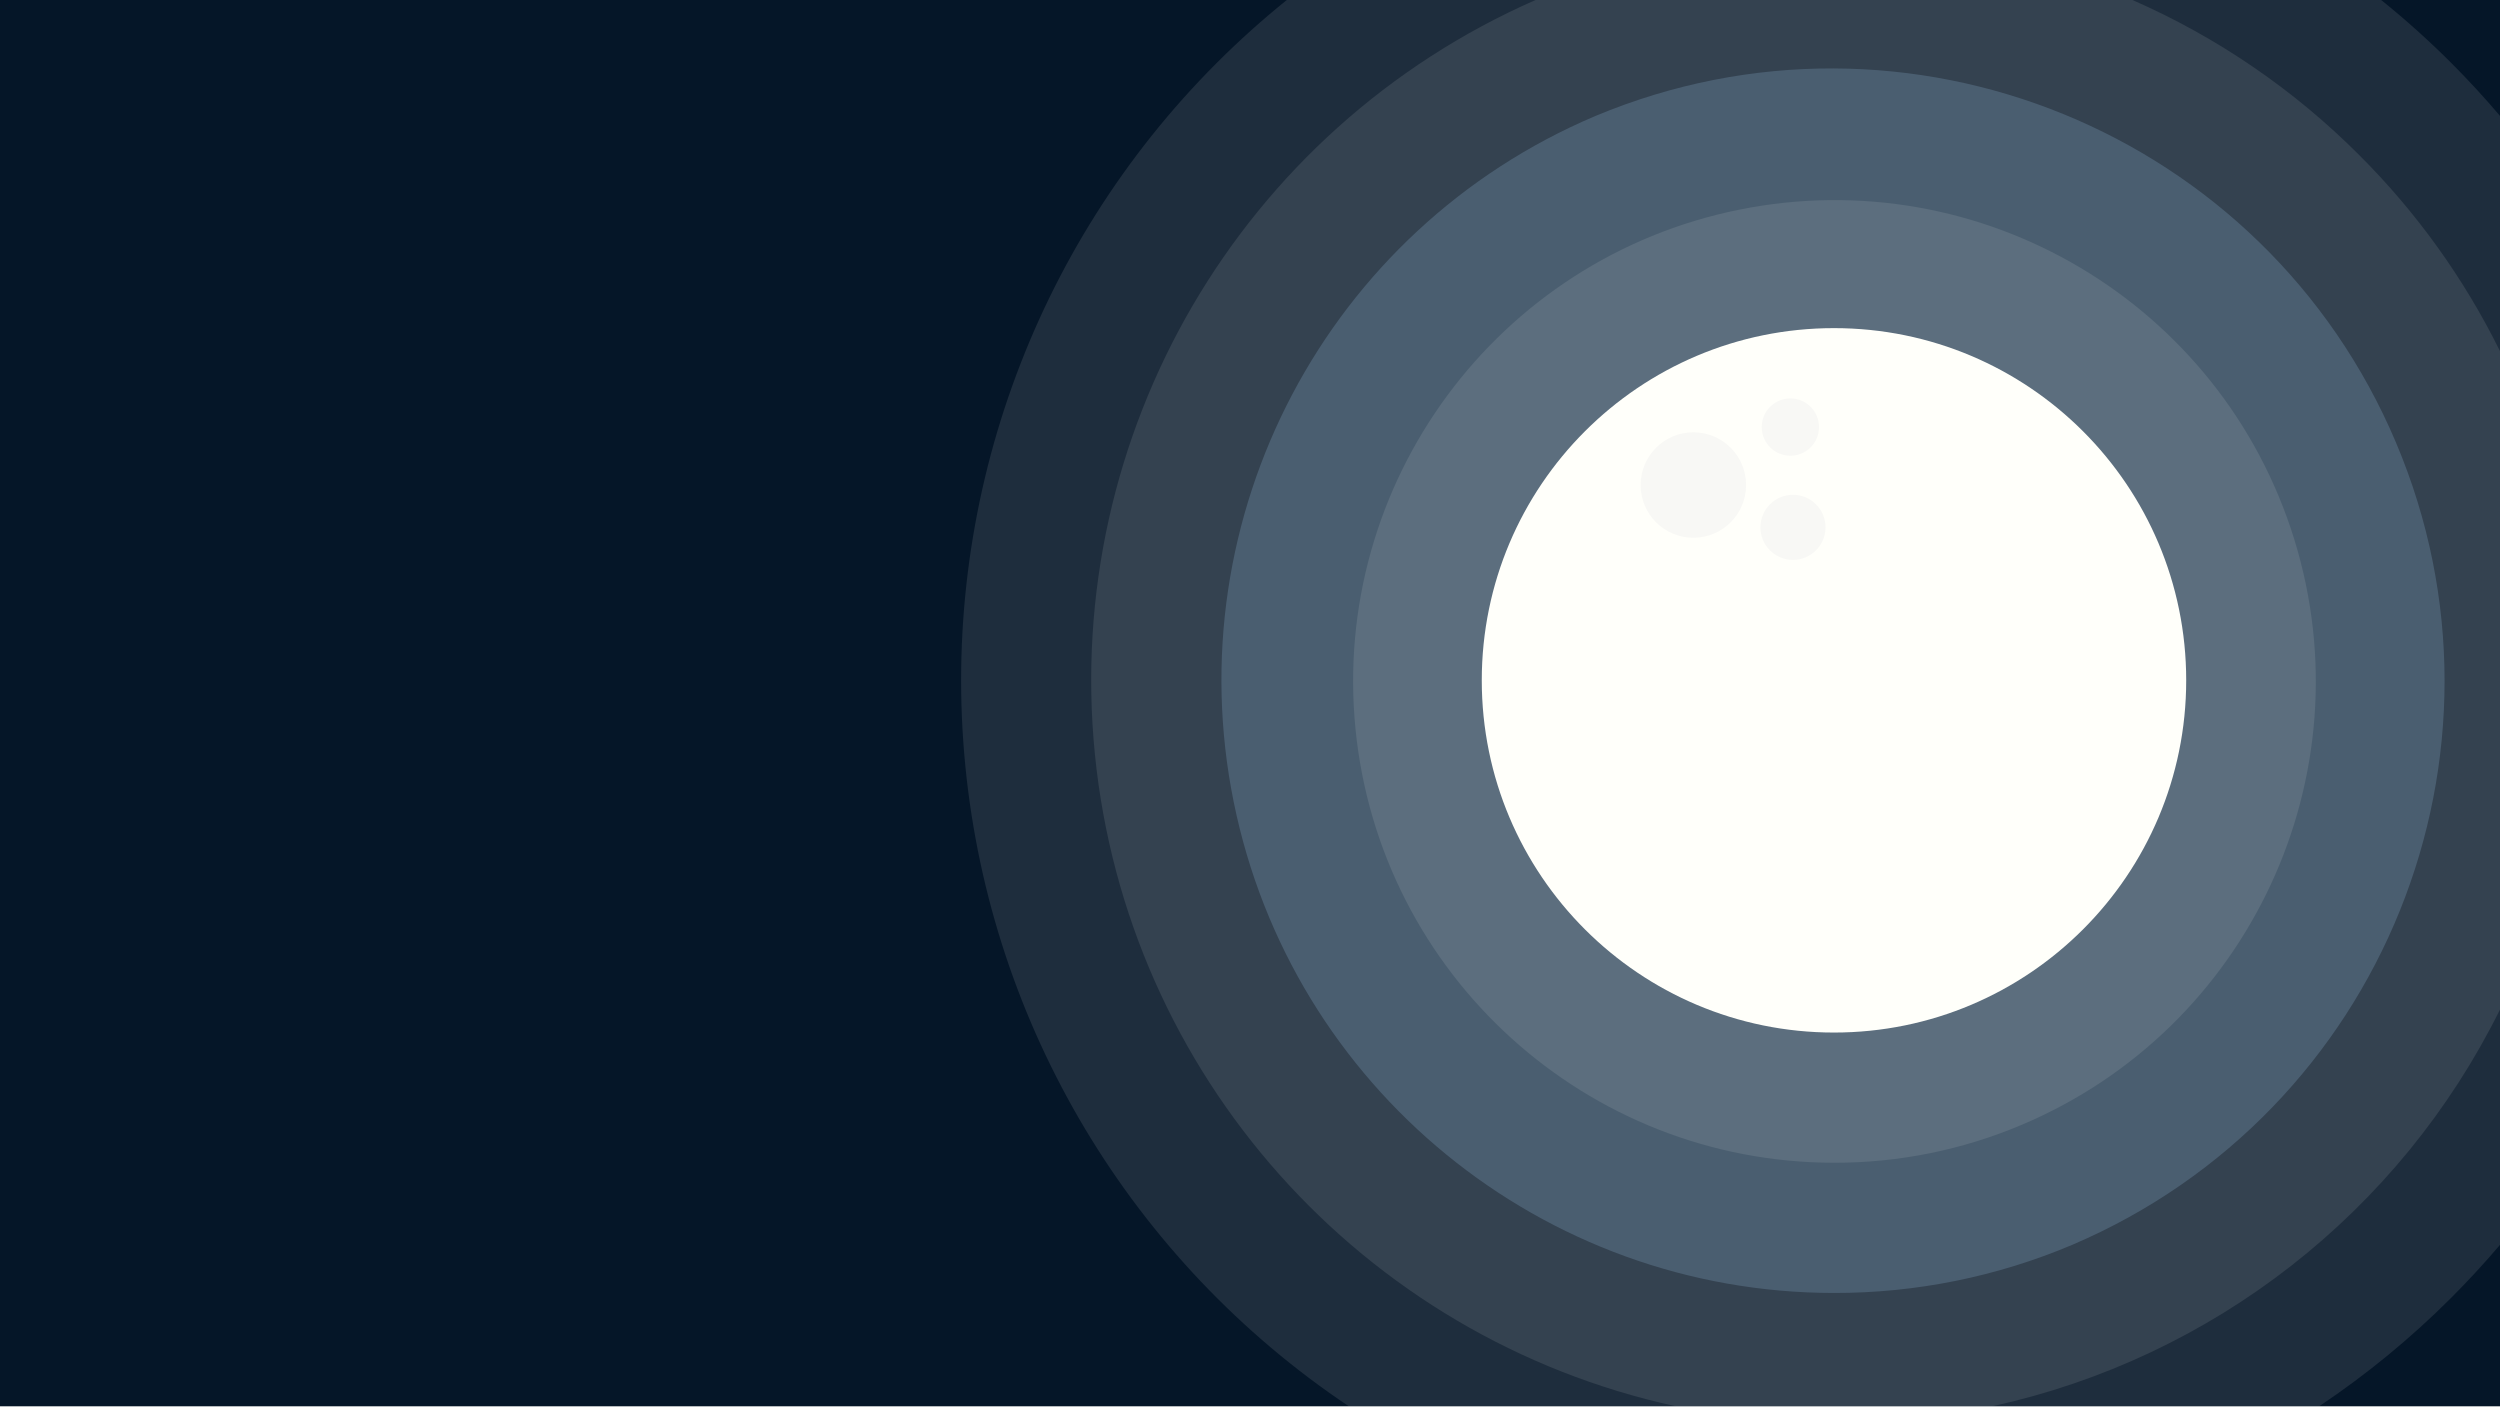
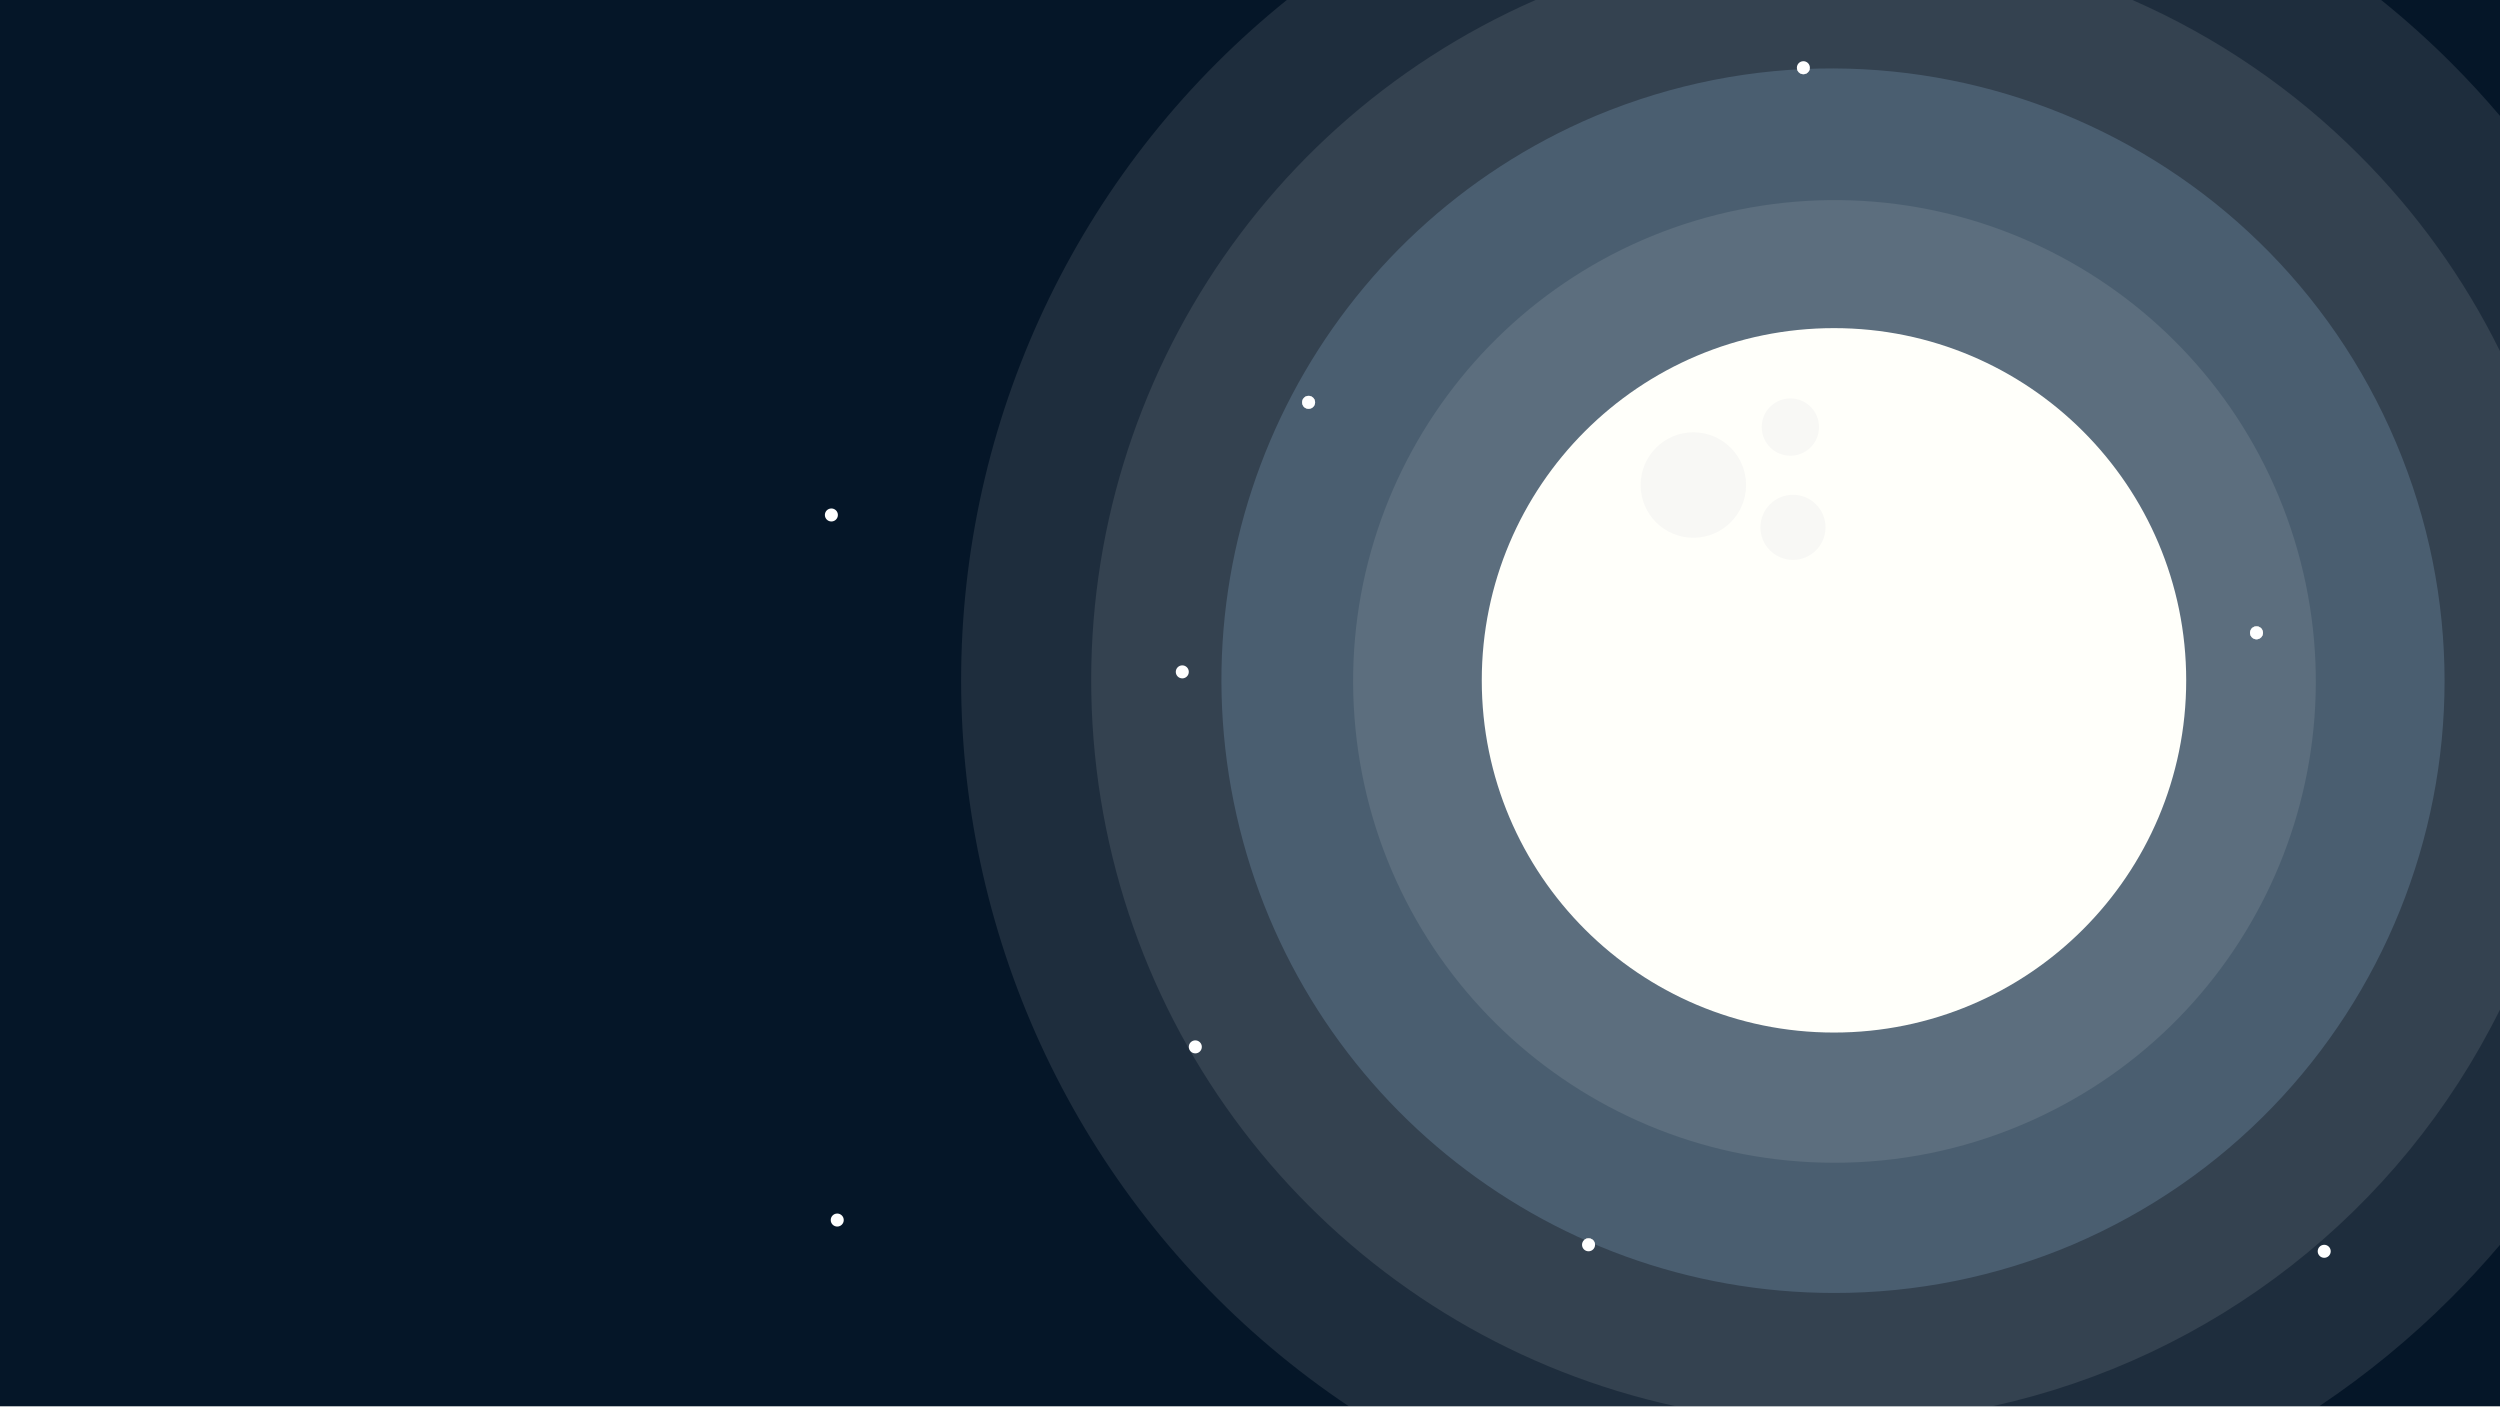
<svg xmlns="http://www.w3.org/2000/svg" viewBox="0 0 1920 1080">
  <defs>
-     <style>.cls-1{isolation:isolate;}.cls-2{fill:#051628;}.cls-2,.cls-4{mix-blend-mode:overlay;}.cls-3,.cls-4,.cls-5{fill:#fffffa;}.cls-3{opacity:0.1;}.cls-4{opacity:0.42;}.cls-6{fill:#f8f8f5;}</style>
+     <style>.cls-1{isolation:isolate;}.cls-2{fill:#051628;}.cls-2,.cls-5{mix-blend-mode:overlay;}.cls-3{fill:#fff;}.cls-4,.cls-5,.cls-6{fill:#fffffa;}.cls-4{opacity:0.1;}.cls-5{opacity:0.42;}.cls-7{fill:#f8f8f5;}</style>
  </defs>
  <g class="cls-1">
    <g id="background">
      <rect id="Background-2" data-name="Background" class="cls-2" width="1920" height="1080" />
+       <g id="stars">
+         <circle class="cls-3" cx="638.5" cy="395.5" r="5" />
+         <circle class="cls-3" cx="1733" cy="486" r="5" />
+         <circle class="cls-3" cx="1385" cy="52" r="5" />
+         <circle class="cls-3" cx="908" cy="516" r="5" />
+         <circle class="cls-3" cx="918" cy="804" r="5" />
+         <circle class="cls-3" cx="1005" cy="309" r="5" />
+         <circle class="cls-3" cx="643" cy="937" r="5" />
+         <circle class="cls-3" cx="1220" cy="956" r="5" />
+         <circle class="cls-3" cx="1785" cy="961" r="5" />
+       </g>
    </g>
    <g id="glow">
      <g id="Glow-2" data-name="Glow">
-         <path class="cls-3" d="M1882.62,48.39A675.37,675.37,0,0,0,1828.75,0H988.25a675.3,675.3,0,0,0-53.86,48.38A670.86,670.86,0,0,0,1035.85,1080h745.3a670.54,670.54,0,0,0,101.46-83.38Q1902.19,977,1920,956.05V89Q1902.2,68,1882.62,48.39Z" />
-         <path class="cls-3" d="M1811.9,119.1A568,568,0,0,0,1637.71,0H1179.29a570.64,570.64,0,0,0,107.64,1080h243.14A571.38,571.38,0,0,0,1920,775.32V269.68A567.93,567.93,0,0,0,1811.9,119.1Z" />
-         <path class="cls-4" d="M1408.5,993A470.57,470.57,0,0,1,1225.3,89.06a470.57,470.57,0,0,1,366.4,866.88A467.7,467.7,0,0,1,1408.5,993Z" />
-         <path class="cls-3" d="M1408.5,893a369.64,369.64,0,1,1,144.25-29.16A368.28,368.28,0,0,1,1408.5,893Z" />
+         <path class="cls-4" d="M1882.62,48.39A675.37,675.37,0,0,0,1828.75,0H988.25a675.3,675.3,0,0,0-53.86,48.38A670.86,670.86,0,0,0,1035.85,1080h745.3a670.54,670.54,0,0,0,101.46-83.38Q1902.19,977,1920,956.05V89Q1902.2,68,1882.62,48.39Z" />
+         <path class="cls-4" d="M1811.9,119.1A568,568,0,0,0,1637.71,0H1179.29a570.64,570.64,0,0,0,107.64,1080h243.14A571.38,571.38,0,0,0,1920,775.32V269.68A567.93,567.93,0,0,0,1811.9,119.1Z" />
+         <path class="cls-5" d="M1408.5,993A470.57,470.57,0,0,1,1225.3,89.06a470.57,470.57,0,0,1,366.4,866.88A467.7,467.7,0,0,1,1408.5,993Z" />
+         <path class="cls-4" d="M1408.5,893a369.64,369.64,0,1,1,144.25-29.16A368.28,368.28,0,0,1,1408.5,893Z" />
      </g>
    </g>
    <g id="Moon">
      <g id="moon-2" data-name="moon">
-         <circle id="Moon-3" data-name="Moon" class="cls-5" cx="1408.5" cy="522.5" r="270.5" />
-         <circle class="cls-6" cx="1377" cy="405" r="25" />
-         <circle class="cls-6" cx="1300.5" cy="372.5" r="40.5" />
-         <circle class="cls-6" cx="1375" cy="328" r="22" />
+         <circle id="Moon-3" data-name="Moon" class="cls-6" cx="1408.5" cy="522.5" r="270.5" />
+         <circle class="cls-7" cx="1377" cy="405" r="25" />
+         <circle class="cls-7" cx="1300.5" cy="372.5" r="40.5" />
+         <circle class="cls-7" cx="1375" cy="328" r="22" />
      </g>
    </g>
  </g>
</svg>
